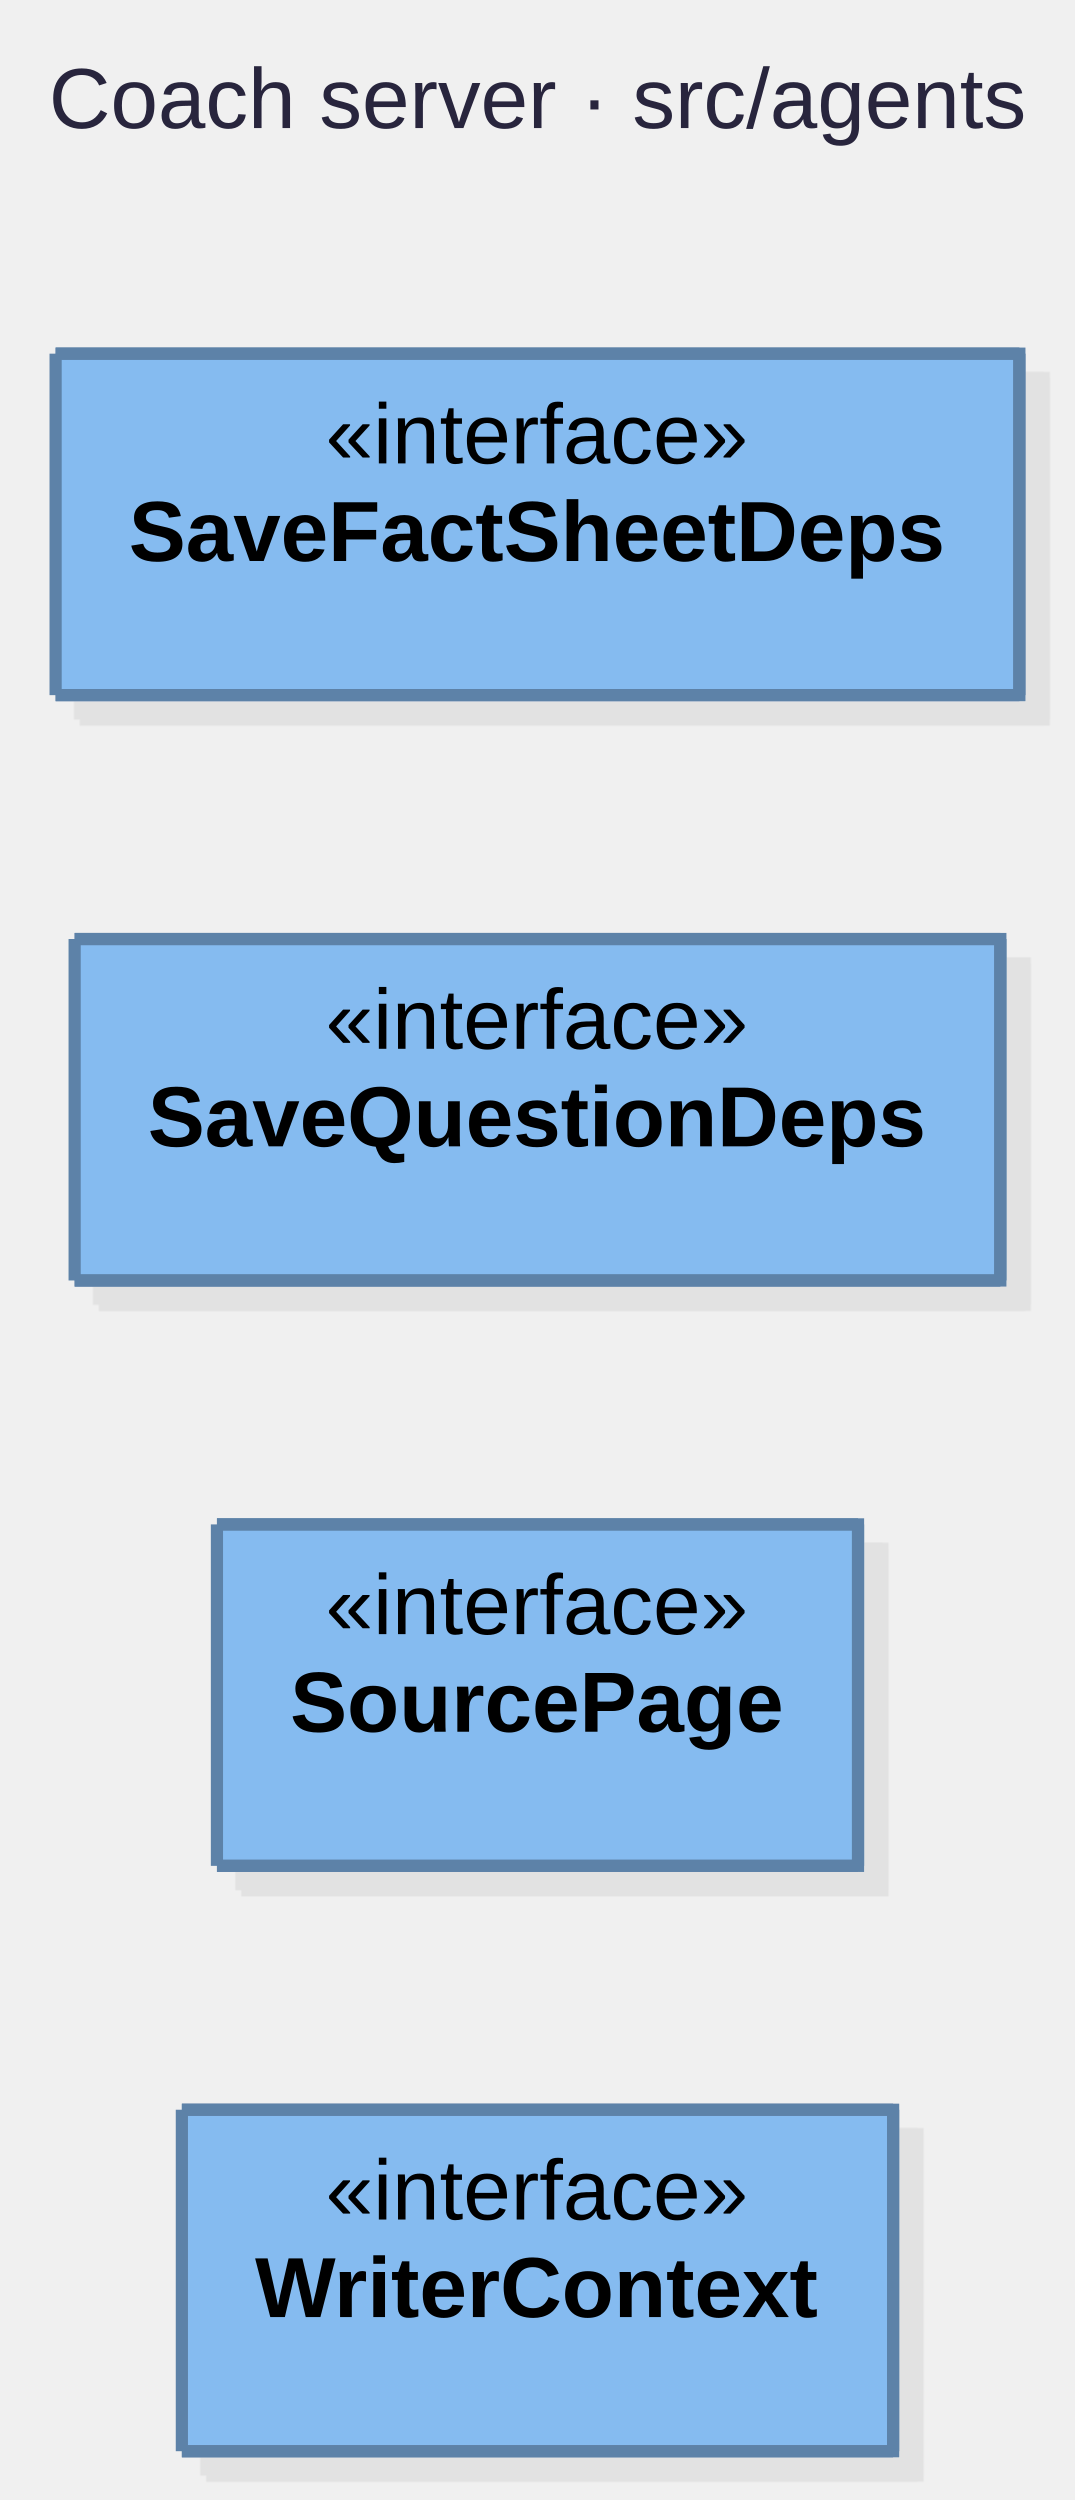
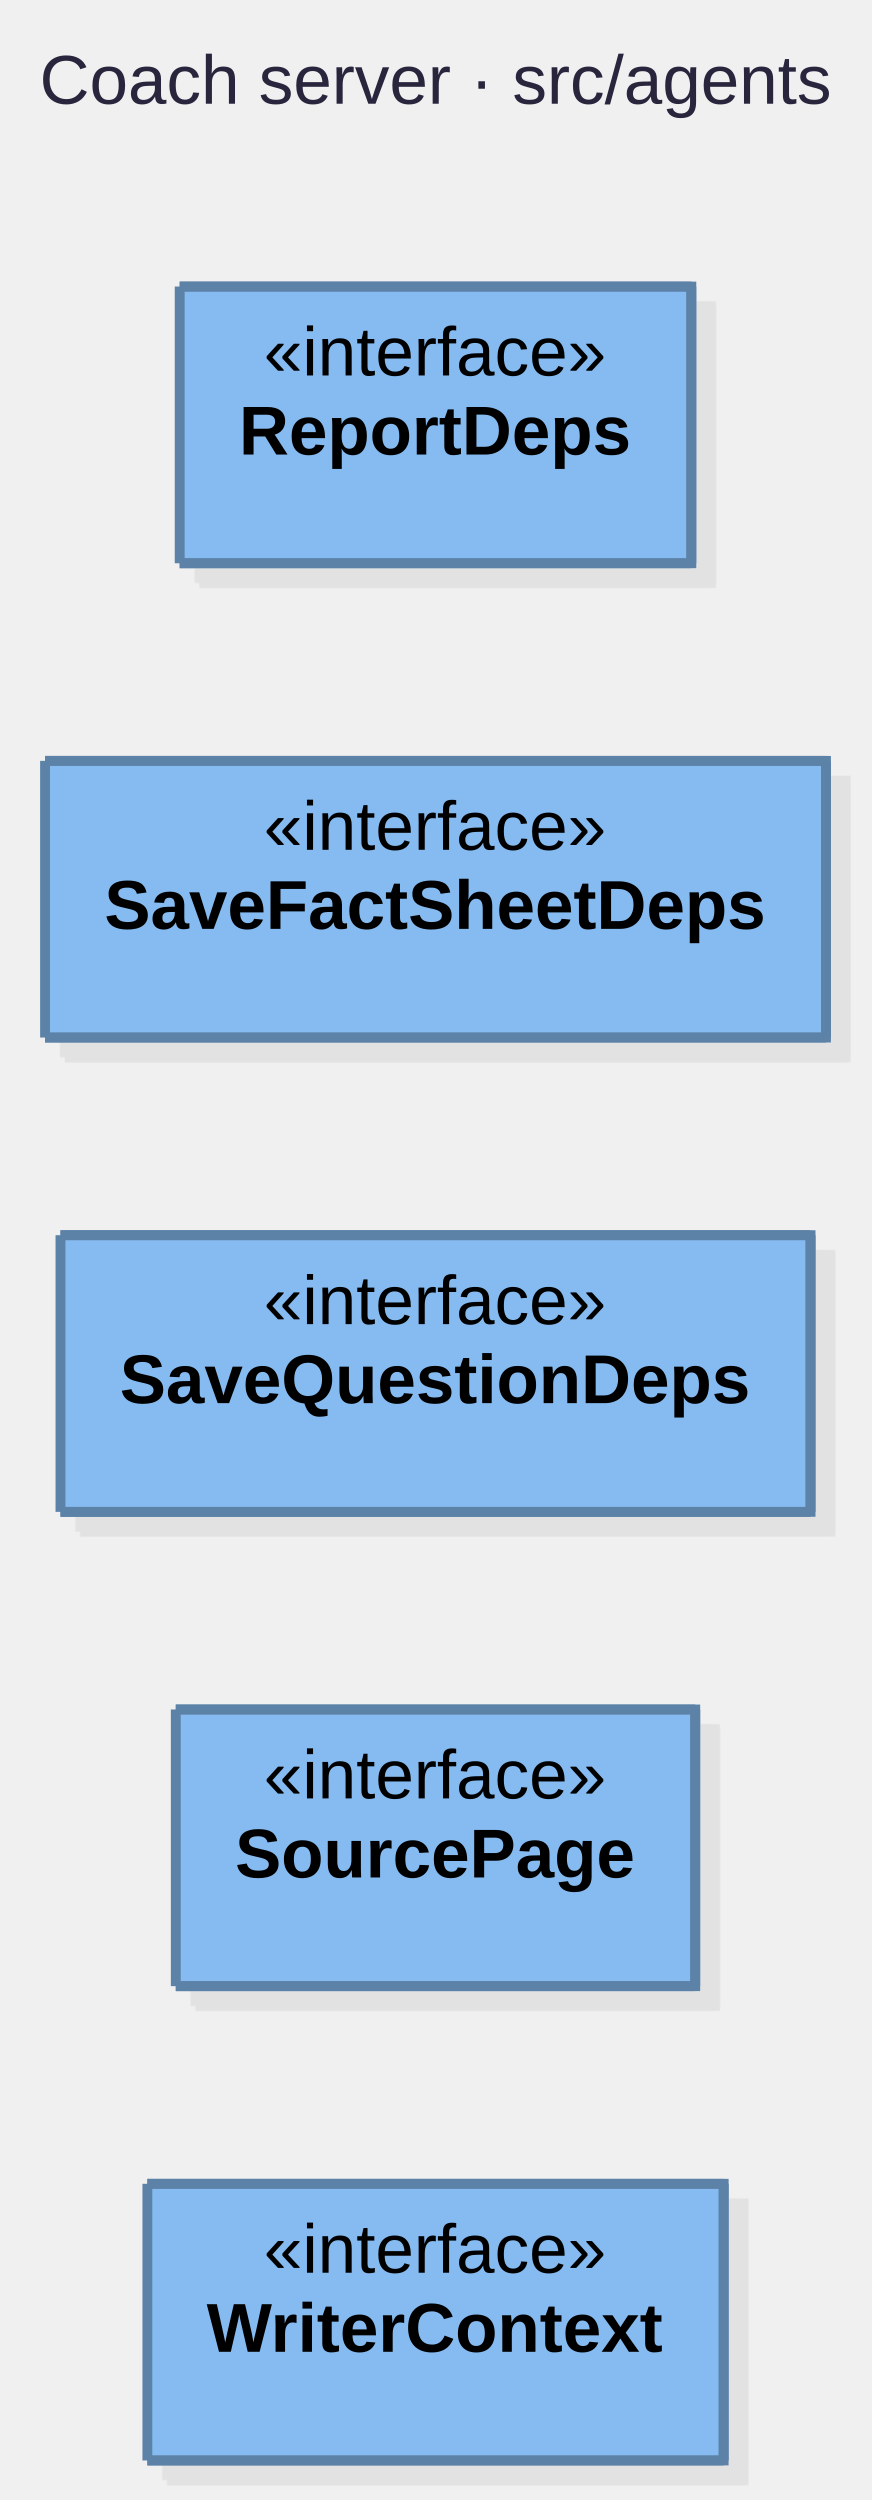
- <svg xmlns="http://www.w3.org/2000/svg" id="my-svg" width="100%" class="classDiagram" style="max-width: 176.297px; background-color: white;" viewBox="2.879 -46 176.297 410" role="graphics-document document" aria-roledescription="classDiagram">
-   <style>#my-svg{font-family:arial,sans-serif;font-size:14px;fill:#28253D;}@keyframes edge-animation-frame{from{stroke-dashoffset:0;}}@keyframes dash{to{stroke-dashoffset:0;}}#my-svg .edge-animation-slow{stroke-dasharray:9,5!important;stroke-dashoffset:900;animation:dash 50s linear infinite;stroke-linecap:round;}#my-svg .edge-animation-fast{stroke-dasharray:9,5!important;stroke-dashoffset:900;animation:dash 20s linear infinite;stroke-linecap:round;}#my-svg .error-icon{fill:#ffffff;}#my-svg .error-text{fill:#000000;stroke:#000000;}#my-svg .edge-thickness-normal{stroke-width:2px;}#my-svg .edge-thickness-thick{stroke-width:3.5px;}#my-svg .edge-pattern-solid{stroke-dasharray:0;}#my-svg .edge-thickness-invisible{stroke-width:0;fill:none;}#my-svg .edge-pattern-dashed{stroke-dasharray:3;}#my-svg .edge-pattern-dotted{stroke-dasharray:2;}#my-svg .marker{fill:#000000;stroke:#000000;}#my-svg .marker.cross{stroke:#000000;}#my-svg svg{font-family:arial,sans-serif;font-size:14px;}#my-svg p{margin:0;}#my-svg [data-look="neo"][data-color-id="color-0"].node .outer-path path{stroke:#E879F9;fill:#FDF4FF;}#my-svg [data-look="neo"][data-color-id="color-0"].node .divider path{stroke:#E879F9;}#my-svg [data-look="neo"][data-color-id="color-1"].node .outer-path path{stroke:#2DD4BF;fill:#F0FDFA;}#my-svg [data-look="neo"][data-color-id="color-1"].node .divider path{stroke:#2DD4BF;}#my-svg [data-look="neo"][data-color-id="color-2"].node .outer-path path{stroke:#FB923C;fill:#FFF7ED;}#my-svg [data-look="neo"][data-color-id="color-2"].node .divider path{stroke:#FB923C;}#my-svg [data-look="neo"][data-color-id="color-3"].node .outer-path path{stroke:#22D3EE;fill:#ECFEFF;}#my-svg [data-look="neo"][data-color-id="color-3"].node .divider path{stroke:#22D3EE;}#my-svg [data-look="neo"][data-color-id="color-4"].node .outer-path path{stroke:#4ADE80;fill:#F0FDF4;}#my-svg [data-look="neo"][data-color-id="color-4"].node .divider path{stroke:#4ADE80;}#my-svg [data-look="neo"][data-color-id="color-5"].node .outer-path path{stroke:#A78BFA;fill:#F5F3FF;}#my-svg [data-look="neo"][data-color-id="color-5"].node .divider path{stroke:#A78BFA;}#my-svg [data-look="neo"][data-color-id="color-6"].node .outer-path path{stroke:#F87171;fill:#FEF2F2;}#my-svg [data-look="neo"][data-color-id="color-6"].node .divider path{stroke:#F87171;}#my-svg [data-look="neo"][data-color-id="color-7"].node .outer-path path{stroke:#FACC15;fill:#FEFCE8;}#my-svg [data-look="neo"][data-color-id="color-7"].node .divider path{stroke:#FACC15;}#my-svg [data-look="neo"][data-color-id="color-8"].node .outer-path path{stroke:#818CF8;fill:#EEF2FF;}#my-svg [data-look="neo"][data-color-id="color-8"].node .divider path{stroke:#818CF8;}#my-svg [data-look="neo"][data-color-id="color-9"].node .outer-path path{stroke:#A3E635;fill:#F7FEE7;}#my-svg [data-look="neo"][data-color-id="color-9"].node .divider path{stroke:#A3E635;}#my-svg [data-look="neo"][data-color-id="color-10"].node .outer-path path{stroke:#38BDF8;fill:#F0F9FF;}#my-svg [data-look="neo"][data-color-id="color-10"].node .divider path{stroke:#38BDF8;}#my-svg [data-look="neo"][data-color-id="color-11"].node .outer-path path{stroke:#FB7185;fill:#FFF1F2;}#my-svg [data-look="neo"][data-color-id="color-11"].node .divider path{stroke:#FB7185;}#my-svg g.classGroup text{fill:#28253D;stroke:none;font-family:arial,sans-serif;font-size:10px;}#my-svg g.classGroup text .title{font-weight:bolder;}#my-svg .cluster-label text{fill:#000000;}#my-svg .cluster-label span{color:#000000;}#my-svg .cluster-label span p{background-color:transparent;}#my-svg .cluster rect{fill:#F9F9FB;stroke:#BDBCCC;stroke-width:1px;}#my-svg .cluster text{fill:#000000;}#my-svg .cluster span{color:#000000;}#my-svg .nodeLabel,#my-svg .edgeLabel{color:#28253D;}#my-svg .noteLabel .nodeLabel,#my-svg .noteLabel .edgeLabel{color:#28253D;}#my-svg .edgeLabel .label rect{fill:#ffffff;}#my-svg .label text{fill:#28253D;}#my-svg .labelBkg{background:#ffffff;}#my-svg .edgeLabel .label span{background:#ffffff;}#my-svg .classTitle{font-weight:bolder;}#my-svg .node rect,#my-svg .node circle,#my-svg .node ellipse,#my-svg .node polygon,#my-svg .node path{fill:#ffffff;stroke:#28253D;stroke-width:2;}#my-svg .divider{stroke:#28253D;stroke-width:1;}#my-svg g.clickable{cursor:pointer;}#my-svg g.classGroup rect{fill:#ffffff;stroke:#28253D;}#my-svg g.classGroup line{stroke:#28253D;stroke-width:1;}#my-svg .classLabel .box{stroke:none;stroke-width:0;fill:#ffffff;opacity:0.5;}#my-svg .classLabel .label{fill:#28253D;font-size:10px;}#my-svg .relation{stroke:#000000;stroke-width:2;fill:none;}#my-svg .dashed-line{stroke-dasharray:3;}#my-svg .dotted-line{stroke-dasharray:1 2;}#my-svg [id$="-compositionStart"],#my-svg .composition{fill:#000000!important;stroke:#000000!important;stroke-width:1;}#my-svg [id$="-compositionEnd"],#my-svg .composition{fill:#000000!important;stroke:#000000!important;stroke-width:1;}#my-svg [id$="-dependencyStart"],#my-svg .dependency{fill:#000000!important;stroke:#000000!important;stroke-width:1;}#my-svg [id$="-dependencyEnd"],#my-svg .dependency{fill:#000000!important;stroke:#000000!important;stroke-width:1;}#my-svg [id$="-extensionStart"],#my-svg .extension{fill:transparent!important;stroke:#000000!important;stroke-width:1;}#my-svg [id$="-extensionEnd"],#my-svg .extension{fill:transparent!important;stroke:#000000!important;stroke-width:1;}#my-svg [id$="-aggregationStart"],#my-svg .aggregation{fill:transparent!important;stroke:#000000!important;stroke-width:1;}#my-svg [id$="-aggregationEnd"],#my-svg .aggregation{fill:transparent!important;stroke:#000000!important;stroke-width:1;}#my-svg [id$="-lollipopStart"],#my-svg .lollipop{fill:#ffffff!important;stroke:#000000!important;stroke-width:1;}#my-svg [id$="-lollipopEnd"],#my-svg .lollipop{fill:#ffffff!important;stroke:#000000!important;stroke-width:1;}#my-svg .edgeTerminals{font-size:11px;line-height:initial;}#my-svg .classTitleText{text-anchor:middle;font-size:18px;fill:#28253D;}#my-svg .edgeLabel[data-look="neo"]{background-color:hsl(-120, 0%, 80%);text-align:center;}#my-svg .edgeLabel[data-look="neo"] p{background-color:hsl(-120, 0%, 80%);}#my-svg .edgeLabel[data-look="neo"] rect{opacity:0.5;background-color:hsl(-120, 0%, 80%);fill:hsl(-120, 0%, 80%);}#my-svg .label-icon{display:inline-block;height:1em;overflow:visible;vertical-align:-0.125em;}#my-svg .node .label-icon path{fill:currentColor;stroke:revert;stroke-width:revert;}#my-svg .node .neo-node{stroke:#28253D;}#my-svg [data-look="neo"].node rect,#my-svg [data-look="neo"].cluster rect,#my-svg [data-look="neo"].node polygon{stroke:#28253D;filter:url(#my-svg-drop-shadow);}#my-svg [data-look="neo"].swimlane.cluster rect{filter:none;}#my-svg [data-look="neo"].node path{stroke:#28253D;stroke-width:2px;}#my-svg [data-look="neo"].node .outer-path{filter:url(#my-svg-drop-shadow);}#my-svg [data-look="neo"].node .neo-line path{stroke:#28253D;filter:none;}#my-svg [data-look="neo"].node circle{stroke:#28253D;filter:url(#my-svg-drop-shadow);}#my-svg [data-look="neo"].node circle .state-start{fill:#000000;}#my-svg [data-look="neo"].icon-shape .icon{fill:#28253D;filter:url(#my-svg-drop-shadow);}#my-svg [data-look="neo"].icon-shape .icon-neo path{stroke:#28253D;filter:url(#my-svg-drop-shadow);}#my-svg :root{--mermaid-font-family:arial,sans-serif;}#my-svg .SaveFactSheetDeps rect{fill:rgb(133, 187, 240)!important;stroke:rgb(93, 130, 168)!important;color:rgb(0, 0, 0)!important;}#my-svg .SaveFactSheetDeps polygon{fill:rgb(133, 187, 240)!important;stroke:rgb(93, 130, 168)!important;color:rgb(0, 0, 0)!important;}#my-svg .SaveFactSheetDeps ellipse{fill:rgb(133, 187, 240)!important;stroke:rgb(93, 130, 168)!important;color:rgb(0, 0, 0)!important;}#my-svg .SaveFactSheetDeps circle{fill:rgb(133, 187, 240)!important;stroke:rgb(93, 130, 168)!important;color:rgb(0, 0, 0)!important;}#my-svg .SaveFactSheetDeps path{fill:rgb(133, 187, 240)!important;stroke:rgb(93, 130, 168)!important;color:rgb(0, 0, 0)!important;}#my-svg .SaveQuestionDeps rect{fill:rgb(133, 187, 240)!important;stroke:rgb(93, 130, 168)!important;color:rgb(0, 0, 0)!important;}#my-svg .SaveQuestionDeps polygon{fill:rgb(133, 187, 240)!important;stroke:rgb(93, 130, 168)!important;color:rgb(0, 0, 0)!important;}#my-svg .SaveQuestionDeps ellipse{fill:rgb(133, 187, 240)!important;stroke:rgb(93, 130, 168)!important;color:rgb(0, 0, 0)!important;}#my-svg .SaveQuestionDeps circle{fill:rgb(133, 187, 240)!important;stroke:rgb(93, 130, 168)!important;color:rgb(0, 0, 0)!important;}#my-svg .SaveQuestionDeps path{fill:rgb(133, 187, 240)!important;stroke:rgb(93, 130, 168)!important;color:rgb(0, 0, 0)!important;}#my-svg .SourcePage rect{fill:rgb(133, 187, 240)!important;stroke:rgb(93, 130, 168)!important;color:rgb(0, 0, 0)!important;}#my-svg .SourcePage polygon{fill:rgb(133, 187, 240)!important;stroke:rgb(93, 130, 168)!important;color:rgb(0, 0, 0)!important;}#my-svg .SourcePage ellipse{fill:rgb(133, 187, 240)!important;stroke:rgb(93, 130, 168)!important;color:rgb(0, 0, 0)!important;}#my-svg .SourcePage circle{fill:rgb(133, 187, 240)!important;stroke:rgb(93, 130, 168)!important;color:rgb(0, 0, 0)!important;}#my-svg .SourcePage path{fill:rgb(133, 187, 240)!important;stroke:rgb(93, 130, 168)!important;color:rgb(0, 0, 0)!important;}#my-svg .WriterContext rect{fill:rgb(133, 187, 240)!important;stroke:rgb(93, 130, 168)!important;color:rgb(0, 0, 0)!important;}#my-svg .WriterContext polygon{fill:rgb(133, 187, 240)!important;stroke:rgb(93, 130, 168)!important;color:rgb(0, 0, 0)!important;}#my-svg .WriterContext ellipse{fill:rgb(133, 187, 240)!important;stroke:rgb(93, 130, 168)!important;color:rgb(0, 0, 0)!important;}#my-svg .WriterContext circle{fill:rgb(133, 187, 240)!important;stroke:rgb(93, 130, 168)!important;color:rgb(0, 0, 0)!important;}#my-svg .WriterContext path{fill:rgb(133, 187, 240)!important;stroke:rgb(93, 130, 168)!important;color:rgb(0, 0, 0)!important;}</style>
+ <svg xmlns="http://www.w3.org/2000/svg" id="my-svg" width="100%" class="classDiagram" style="max-width: 176.297px; background-color: white;" viewBox="2.879 -46 176.297 506" role="graphics-document document" aria-roledescription="classDiagram">
+   <style>#my-svg{font-family:arial,sans-serif;font-size:14px;fill:#28253D;}@keyframes edge-animation-frame{from{stroke-dashoffset:0;}}@keyframes dash{to{stroke-dashoffset:0;}}#my-svg .edge-animation-slow{stroke-dasharray:9,5!important;stroke-dashoffset:900;animation:dash 50s linear infinite;stroke-linecap:round;}#my-svg .edge-animation-fast{stroke-dasharray:9,5!important;stroke-dashoffset:900;animation:dash 20s linear infinite;stroke-linecap:round;}#my-svg .error-icon{fill:#ffffff;}#my-svg .error-text{fill:#000000;stroke:#000000;}#my-svg .edge-thickness-normal{stroke-width:2px;}#my-svg .edge-thickness-thick{stroke-width:3.5px;}#my-svg .edge-pattern-solid{stroke-dasharray:0;}#my-svg .edge-thickness-invisible{stroke-width:0;fill:none;}#my-svg .edge-pattern-dashed{stroke-dasharray:3;}#my-svg .edge-pattern-dotted{stroke-dasharray:2;}#my-svg .marker{fill:#000000;stroke:#000000;}#my-svg .marker.cross{stroke:#000000;}#my-svg svg{font-family:arial,sans-serif;font-size:14px;}#my-svg p{margin:0;}#my-svg [data-look="neo"][data-color-id="color-0"].node .outer-path path{stroke:#E879F9;fill:#FDF4FF;}#my-svg [data-look="neo"][data-color-id="color-0"].node .divider path{stroke:#E879F9;}#my-svg [data-look="neo"][data-color-id="color-1"].node .outer-path path{stroke:#2DD4BF;fill:#F0FDFA;}#my-svg [data-look="neo"][data-color-id="color-1"].node .divider path{stroke:#2DD4BF;}#my-svg [data-look="neo"][data-color-id="color-2"].node .outer-path path{stroke:#FB923C;fill:#FFF7ED;}#my-svg [data-look="neo"][data-color-id="color-2"].node .divider path{stroke:#FB923C;}#my-svg [data-look="neo"][data-color-id="color-3"].node .outer-path path{stroke:#22D3EE;fill:#ECFEFF;}#my-svg [data-look="neo"][data-color-id="color-3"].node .divider path{stroke:#22D3EE;}#my-svg [data-look="neo"][data-color-id="color-4"].node .outer-path path{stroke:#4ADE80;fill:#F0FDF4;}#my-svg [data-look="neo"][data-color-id="color-4"].node .divider path{stroke:#4ADE80;}#my-svg [data-look="neo"][data-color-id="color-5"].node .outer-path path{stroke:#A78BFA;fill:#F5F3FF;}#my-svg [data-look="neo"][data-color-id="color-5"].node .divider path{stroke:#A78BFA;}#my-svg [data-look="neo"][data-color-id="color-6"].node .outer-path path{stroke:#F87171;fill:#FEF2F2;}#my-svg [data-look="neo"][data-color-id="color-6"].node .divider path{stroke:#F87171;}#my-svg [data-look="neo"][data-color-id="color-7"].node .outer-path path{stroke:#FACC15;fill:#FEFCE8;}#my-svg [data-look="neo"][data-color-id="color-7"].node .divider path{stroke:#FACC15;}#my-svg [data-look="neo"][data-color-id="color-8"].node .outer-path path{stroke:#818CF8;fill:#EEF2FF;}#my-svg [data-look="neo"][data-color-id="color-8"].node .divider path{stroke:#818CF8;}#my-svg [data-look="neo"][data-color-id="color-9"].node .outer-path path{stroke:#A3E635;fill:#F7FEE7;}#my-svg [data-look="neo"][data-color-id="color-9"].node .divider path{stroke:#A3E635;}#my-svg [data-look="neo"][data-color-id="color-10"].node .outer-path path{stroke:#38BDF8;fill:#F0F9FF;}#my-svg [data-look="neo"][data-color-id="color-10"].node .divider path{stroke:#38BDF8;}#my-svg [data-look="neo"][data-color-id="color-11"].node .outer-path path{stroke:#FB7185;fill:#FFF1F2;}#my-svg [data-look="neo"][data-color-id="color-11"].node .divider path{stroke:#FB7185;}#my-svg g.classGroup text{fill:#28253D;stroke:none;font-family:arial,sans-serif;font-size:10px;}#my-svg g.classGroup text .title{font-weight:bolder;}#my-svg .cluster-label text{fill:#000000;}#my-svg .cluster-label span{color:#000000;}#my-svg .cluster-label span p{background-color:transparent;}#my-svg .cluster rect{fill:#F9F9FB;stroke:#BDBCCC;stroke-width:1px;}#my-svg .cluster text{fill:#000000;}#my-svg .cluster span{color:#000000;}#my-svg .nodeLabel,#my-svg .edgeLabel{color:#28253D;}#my-svg .noteLabel .nodeLabel,#my-svg .noteLabel .edgeLabel{color:#28253D;}#my-svg .edgeLabel .label rect{fill:#ffffff;}#my-svg .label text{fill:#28253D;}#my-svg .labelBkg{background:#ffffff;}#my-svg .edgeLabel .label span{background:#ffffff;}#my-svg .classTitle{font-weight:bolder;}#my-svg .node rect,#my-svg .node circle,#my-svg .node ellipse,#my-svg .node polygon,#my-svg .node path{fill:#ffffff;stroke:#28253D;stroke-width:2;}#my-svg .divider{stroke:#28253D;stroke-width:1;}#my-svg g.clickable{cursor:pointer;}#my-svg g.classGroup rect{fill:#ffffff;stroke:#28253D;}#my-svg g.classGroup line{stroke:#28253D;stroke-width:1;}#my-svg .classLabel .box{stroke:none;stroke-width:0;fill:#ffffff;opacity:0.5;}#my-svg .classLabel .label{fill:#28253D;font-size:10px;}#my-svg .relation{stroke:#000000;stroke-width:2;fill:none;}#my-svg .dashed-line{stroke-dasharray:3;}#my-svg .dotted-line{stroke-dasharray:1 2;}#my-svg [id$="-compositionStart"],#my-svg .composition{fill:#000000!important;stroke:#000000!important;stroke-width:1;}#my-svg [id$="-compositionEnd"],#my-svg .composition{fill:#000000!important;stroke:#000000!important;stroke-width:1;}#my-svg [id$="-dependencyStart"],#my-svg .dependency{fill:#000000!important;stroke:#000000!important;stroke-width:1;}#my-svg [id$="-dependencyEnd"],#my-svg .dependency{fill:#000000!important;stroke:#000000!important;stroke-width:1;}#my-svg [id$="-extensionStart"],#my-svg .extension{fill:transparent!important;stroke:#000000!important;stroke-width:1;}#my-svg [id$="-extensionEnd"],#my-svg .extension{fill:transparent!important;stroke:#000000!important;stroke-width:1;}#my-svg [id$="-aggregationStart"],#my-svg .aggregation{fill:transparent!important;stroke:#000000!important;stroke-width:1;}#my-svg [id$="-aggregationEnd"],#my-svg .aggregation{fill:transparent!important;stroke:#000000!important;stroke-width:1;}#my-svg [id$="-lollipopStart"],#my-svg .lollipop{fill:#ffffff!important;stroke:#000000!important;stroke-width:1;}#my-svg [id$="-lollipopEnd"],#my-svg .lollipop{fill:#ffffff!important;stroke:#000000!important;stroke-width:1;}#my-svg .edgeTerminals{font-size:11px;line-height:initial;}#my-svg .classTitleText{text-anchor:middle;font-size:18px;fill:#28253D;}#my-svg .edgeLabel[data-look="neo"]{background-color:hsl(-120, 0%, 80%);text-align:center;}#my-svg .edgeLabel[data-look="neo"] p{background-color:hsl(-120, 0%, 80%);}#my-svg .edgeLabel[data-look="neo"] rect{opacity:0.5;background-color:hsl(-120, 0%, 80%);fill:hsl(-120, 0%, 80%);}#my-svg .label-icon{display:inline-block;height:1em;overflow:visible;vertical-align:-0.125em;}#my-svg .node .label-icon path{fill:currentColor;stroke:revert;stroke-width:revert;}#my-svg .node .neo-node{stroke:#28253D;}#my-svg [data-look="neo"].node rect,#my-svg [data-look="neo"].cluster rect,#my-svg [data-look="neo"].node polygon{stroke:#28253D;filter:url(#my-svg-drop-shadow);}#my-svg [data-look="neo"].swimlane.cluster rect{filter:none;}#my-svg [data-look="neo"].node path{stroke:#28253D;stroke-width:2px;}#my-svg [data-look="neo"].node .outer-path{filter:url(#my-svg-drop-shadow);}#my-svg [data-look="neo"].node .neo-line path{stroke:#28253D;filter:none;}#my-svg [data-look="neo"].node circle{stroke:#28253D;filter:url(#my-svg-drop-shadow);}#my-svg [data-look="neo"].node circle .state-start{fill:#000000;}#my-svg [data-look="neo"].icon-shape .icon{fill:#28253D;filter:url(#my-svg-drop-shadow);}#my-svg [data-look="neo"].icon-shape .icon-neo path{stroke:#28253D;filter:url(#my-svg-drop-shadow);}#my-svg :root{--mermaid-font-family:arial,sans-serif;}#my-svg .ReportDeps rect{fill:rgb(133, 187, 240)!important;stroke:rgb(93, 130, 168)!important;color:rgb(0, 0, 0)!important;}#my-svg .ReportDeps polygon{fill:rgb(133, 187, 240)!important;stroke:rgb(93, 130, 168)!important;color:rgb(0, 0, 0)!important;}#my-svg .ReportDeps ellipse{fill:rgb(133, 187, 240)!important;stroke:rgb(93, 130, 168)!important;color:rgb(0, 0, 0)!important;}#my-svg .ReportDeps circle{fill:rgb(133, 187, 240)!important;stroke:rgb(93, 130, 168)!important;color:rgb(0, 0, 0)!important;}#my-svg .ReportDeps path{fill:rgb(133, 187, 240)!important;stroke:rgb(93, 130, 168)!important;color:rgb(0, 0, 0)!important;}#my-svg .SaveFactSheetDeps rect{fill:rgb(133, 187, 240)!important;stroke:rgb(93, 130, 168)!important;color:rgb(0, 0, 0)!important;}#my-svg .SaveFactSheetDeps polygon{fill:rgb(133, 187, 240)!important;stroke:rgb(93, 130, 168)!important;color:rgb(0, 0, 0)!important;}#my-svg .SaveFactSheetDeps ellipse{fill:rgb(133, 187, 240)!important;stroke:rgb(93, 130, 168)!important;color:rgb(0, 0, 0)!important;}#my-svg .SaveFactSheetDeps circle{fill:rgb(133, 187, 240)!important;stroke:rgb(93, 130, 168)!important;color:rgb(0, 0, 0)!important;}#my-svg .SaveFactSheetDeps path{fill:rgb(133, 187, 240)!important;stroke:rgb(93, 130, 168)!important;color:rgb(0, 0, 0)!important;}#my-svg .SaveQuestionDeps rect{fill:rgb(133, 187, 240)!important;stroke:rgb(93, 130, 168)!important;color:rgb(0, 0, 0)!important;}#my-svg .SaveQuestionDeps polygon{fill:rgb(133, 187, 240)!important;stroke:rgb(93, 130, 168)!important;color:rgb(0, 0, 0)!important;}#my-svg .SaveQuestionDeps ellipse{fill:rgb(133, 187, 240)!important;stroke:rgb(93, 130, 168)!important;color:rgb(0, 0, 0)!important;}#my-svg .SaveQuestionDeps circle{fill:rgb(133, 187, 240)!important;stroke:rgb(93, 130, 168)!important;color:rgb(0, 0, 0)!important;}#my-svg .SaveQuestionDeps path{fill:rgb(133, 187, 240)!important;stroke:rgb(93, 130, 168)!important;color:rgb(0, 0, 0)!important;}#my-svg .SourcePage rect{fill:rgb(133, 187, 240)!important;stroke:rgb(93, 130, 168)!important;color:rgb(0, 0, 0)!important;}#my-svg .SourcePage polygon{fill:rgb(133, 187, 240)!important;stroke:rgb(93, 130, 168)!important;color:rgb(0, 0, 0)!important;}#my-svg .SourcePage ellipse{fill:rgb(133, 187, 240)!important;stroke:rgb(93, 130, 168)!important;color:rgb(0, 0, 0)!important;}#my-svg .SourcePage circle{fill:rgb(133, 187, 240)!important;stroke:rgb(93, 130, 168)!important;color:rgb(0, 0, 0)!important;}#my-svg .SourcePage path{fill:rgb(133, 187, 240)!important;stroke:rgb(93, 130, 168)!important;color:rgb(0, 0, 0)!important;}#my-svg .WriterContext rect{fill:rgb(133, 187, 240)!important;stroke:rgb(93, 130, 168)!important;color:rgb(0, 0, 0)!important;}#my-svg .WriterContext polygon{fill:rgb(133, 187, 240)!important;stroke:rgb(93, 130, 168)!important;color:rgb(0, 0, 0)!important;}#my-svg .WriterContext ellipse{fill:rgb(133, 187, 240)!important;stroke:rgb(93, 130, 168)!important;color:rgb(0, 0, 0)!important;}#my-svg .WriterContext circle{fill:rgb(133, 187, 240)!important;stroke:rgb(93, 130, 168)!important;color:rgb(0, 0, 0)!important;}#my-svg .WriterContext path{fill:rgb(133, 187, 240)!important;stroke:rgb(93, 130, 168)!important;color:rgb(0, 0, 0)!important;}</style>
  <g>
    <defs>
      <marker id="my-svg_classDiagram-aggregationStart" class="marker aggregation classDiagram" refX="18" refY="7" markerWidth="190" markerHeight="240" orient="auto" markerUnits="userSpaceOnUse">
        <path d="M 18,7 L9,13 L1,7 L9,1 Z" />
      </marker>
    </defs>
    <defs>
      <marker id="my-svg_classDiagram-aggregationEnd" class="marker aggregation classDiagram" refX="1" refY="7" markerWidth="20" markerHeight="28" orient="auto" markerUnits="userSpaceOnUse">
        <path d="M 18,7 L9,13 L1,7 L9,1 Z" />
      </marker>
    </defs>
    <defs>
      <marker id="my-svg_classDiagram-aggregationStart-margin" class="marker aggregation classDiagram" refX="15" refY="7" markerWidth="190" markerHeight="240" orient="auto" markerUnits="userSpaceOnUse">
        <path d="M 18,7 L9,13 L1,7 L9,1 Z" style="stroke-width: 2;" />
      </marker>
    </defs>
    <defs>
      <marker id="my-svg_classDiagram-aggregationEnd-margin" class="marker aggregation classDiagram" refX="1" refY="7" markerWidth="20" markerHeight="28" orient="auto" markerUnits="userSpaceOnUse">
        <path d="M 18,7 L9,13 L1,7 L9,1 Z" style="stroke-width: 2;" />
      </marker>
    </defs>
    <defs>
      <marker id="my-svg_classDiagram-extensionStart" class="marker extension classDiagram" refX="18" refY="7" markerWidth="20" markerHeight="28" orient="auto" markerUnits="userSpaceOnUse">
        <path d="M 1,7 L18,13 V 1 Z" />
      </marker>
    </defs>
    <defs>
      <marker id="my-svg_classDiagram-extensionEnd" class="marker extension classDiagram" refX="1" refY="7" markerWidth="20" markerHeight="28" orient="auto" markerUnits="userSpaceOnUse">
        <path d="M 1,1 V 13 L18,7 Z" />
      </marker>
    </defs>
    <marker id="my-svg_classDiagram-extensionStart-margin" class="marker extension classDiagram" refX="18" refY="7" markerWidth="20" markerHeight="28" orient="auto" markerUnits="userSpaceOnUse" viewBox="0 0 20 14">
      <polygon points="10,7 18,13 18,1" style="stroke-width: 2; stroke-dasharray: 0;" />
    </marker>
    <defs>
      <marker id="my-svg_classDiagram-extensionEnd-margin" class="marker extension classDiagram" refX="9" refY="7" markerWidth="20" markerHeight="28" orient="auto" markerUnits="userSpaceOnUse" viewBox="0 0 20 14">
        <polygon points="10,1 10,13 18,7" style="stroke-width: 2; stroke-dasharray: 0;" />
      </marker>
    </defs>
    <defs>
      <marker id="my-svg_classDiagram-compositionStart" class="marker composition classDiagram" refX="18" refY="7" markerWidth="190" markerHeight="240" orient="auto" markerUnits="userSpaceOnUse">
        <path d="M 18,7 L9,13 L1,7 L9,1 Z" />
      </marker>
    </defs>
    <defs>
      <marker id="my-svg_classDiagram-compositionEnd" class="marker composition classDiagram" refX="1" refY="7" markerWidth="20" markerHeight="28" orient="auto" markerUnits="userSpaceOnUse">
        <path d="M 18,7 L9,13 L1,7 L9,1 Z" />
      </marker>
    </defs>
    <defs>
      <marker id="my-svg_classDiagram-compositionStart-margin" class="marker composition classDiagram" refX="15" refY="7" markerWidth="190" markerHeight="240" orient="auto" markerUnits="userSpaceOnUse">
        <path viewBox="0 0 15 15" d="M 18,7 L9,13 L1,7 L9,1 Z" style="stroke-width: 0;" />
      </marker>
    </defs>
    <defs>
      <marker id="my-svg_classDiagram-compositionEnd-margin" class="marker composition classDiagram" refX="3.5" refY="7" markerWidth="20" markerHeight="28" orient="auto" markerUnits="userSpaceOnUse">
        <path d="M 18,7 L9,13 L1,7 L9,1 Z" style="stroke-width: 0;" />
      </marker>
    </defs>
    <defs>
      <marker id="my-svg_classDiagram-dependencyStart" class="marker dependency classDiagram" refX="6" refY="7" markerWidth="190" markerHeight="240" orient="auto" markerUnits="userSpaceOnUse">
        <path d="M 5,7 L9,13 L1,7 L9,1 Z" />
      </marker>
    </defs>
    <defs>
      <marker id="my-svg_classDiagram-dependencyEnd" class="marker dependency classDiagram" refX="13" refY="7" markerWidth="20" markerHeight="28" orient="auto" markerUnits="userSpaceOnUse">
        <path d="M 18,7 L9,13 L14,7 L9,1 Z" />
      </marker>
    </defs>
    <defs>
      <marker id="my-svg_classDiagram-dependencyStart-margin" class="marker dependency classDiagram" refX="4" refY="7" markerWidth="190" markerHeight="240" orient="auto" markerUnits="userSpaceOnUse">
        <path d="M 5,7 L9,13 L1,7 L9,1 Z" style="stroke-width: 0;" />
      </marker>
    </defs>
    <defs>
      <marker id="my-svg_classDiagram-dependencyEnd-margin" class="marker dependency classDiagram" refX="16" refY="7" markerWidth="20" markerHeight="28" orient="auto" markerUnits="userSpaceOnUse">
        <path d="M 18,7 L9,13 L14,7 L9,1 Z" style="stroke-width: 0;" />
      </marker>
    </defs>
    <defs>
      <marker id="my-svg_classDiagram-lollipopStart" class="marker lollipop classDiagram" refX="13" refY="7" markerWidth="190" markerHeight="240" orient="auto" markerUnits="userSpaceOnUse">
        <circle fill="transparent" cx="7" cy="7" r="6" />
      </marker>
    </defs>
    <defs>
      <marker id="my-svg_classDiagram-lollipopEnd" class="marker lollipop classDiagram" refX="1" refY="7" markerWidth="190" markerHeight="240" orient="auto" markerUnits="userSpaceOnUse">
        <circle fill="transparent" cx="7" cy="7" r="6" />
      </marker>
    </defs>
    <defs>
      <marker id="my-svg_classDiagram-lollipopStart-margin" class="marker lollipop classDiagram" refX="13" refY="7" markerWidth="190" markerHeight="240" orient="auto" markerUnits="userSpaceOnUse">
        <circle fill="transparent" cx="7" cy="7" r="6" stroke-width="2" />
      </marker>
    </defs>
    <defs>
      <marker id="my-svg_classDiagram-lollipopEnd-margin" class="marker lollipop classDiagram" refX="1" refY="7" markerWidth="190" markerHeight="240" orient="auto" markerUnits="userSpaceOnUse">
        <circle fill="transparent" cx="7" cy="7" r="6" stroke-width="2" />
      </marker>
    </defs>
    <g class="root">
      <g class="clusters" />
      <g class="edges edgePaths" />
      <g class="edgeLabels" />
      <g class="nodes">
-         <g class="node default" id="my-svg-classId-SaveFactSheetDeps-0" data-color-id="color-0" data-look="neo" transform="translate(91.02734, 40)">
+         <g class="node default" id="my-svg-classId-ReportDeps-0" data-color-id="color-0" data-look="neo" transform="translate(91.02734, 40)">
+           <g class="basic label-container outer-path">
+             <path d="M-51.779 -28 L51.779 -28 L51.779 28 L-51.779 28" stroke="none" stroke-width="0" fill="#85bbf0" style="fill:#85bbf0;stroke:#5d82a8;color:#000000" />
+             <path d="M-51.779 -28 C-20.465 -28, 10.849 -28, 51.779 -28 M-51.779 -28 C-26.487 -28, -1.196 -28, 51.779 -28 M51.779 -28 C51.779 -7.921, 51.779 12.157, 51.779 28 M51.779 -28 C51.779 -12.561, 51.779 2.877, 51.779 28 M51.779 28 C20.255 28, -11.269 28, -51.779 28 M51.779 28 C29.122 28, 6.465 28, -51.779 28 M-51.779 28 C-51.779 11.564, -51.779 -4.872, -51.779 -28 M-51.779 28 C-51.779 12.632, -51.779 -2.737, -51.779 -28" stroke="#5d82a8" stroke-width="1.3" fill="none" stroke-dasharray="0 0" style="fill:#85bbf0;stroke:#5d82a8;color:#000000" />
+           </g>
+           <g class="annotation-group text" transform="translate(-34.74121, -16)">
+             <g class="label" style="" transform="translate(0,-8)">
+               <g>
+                 <rect class="background" style="stroke: none" />
+                 <text y="-10.1" style="">
+                   <tspan class="text-outer-tspan row" x="0" y="-0.1em" dy="1.1em" style="fill:#000000">
+                     <tspan font-style="normal" class="text-inner-tspan" font-weight="normal" style="fill:#000000">«interface»</tspan>
+                   </tspan>
+                 </text>
+               </g>
+             </g>
+           </g>
+           <g class="label-group text" transform="translate(-39.7793, -9.5367431640625e-7)">
+             <g class="label" style="font-weight: bolder" transform="translate(0,-8)">
+               <g>
+                 <rect class="background" style="stroke: none" />
+                 <text y="-10.1" style="">
+                   <tspan class="text-outer-tspan row" x="0" y="-0.1em" dy="1.1em" font-weight="" style="fill:#000000">
+                     <tspan font-style="normal" class="text-inner-tspan" font-weight="" style="fill:#000000">ReportDeps</tspan>
+                   </tspan>
+                 </text>
+               </g>
+             </g>
+           </g>
+           <g class="members-group text" transform="translate(-39.7793, 40)" />
+           <g class="methods-group text" transform="translate(-39.7793, 70)" />
+         </g>
+         <g class="node default" id="my-svg-classId-SaveFactSheetDeps-1" data-color-id="color-1" data-look="neo" transform="translate(91.02734, 136)">
          <g class="basic label-container outer-path">
            <path d="M-79.027 -28 L79.027 -28 L79.027 28 L-79.027 28" stroke="none" stroke-width="0" fill="#85bbf0" style="fill:#85bbf0;stroke:#5d82a8;color:#000000" />
-             <path d="M-79.027 -28 C-37.017 -28, 4.993 -28, 79.027 -28 M-79.027 -28 C-17.22 -28, 44.587 -28, 79.027 -28 M79.027 -28 C79.027 -16.212, 79.027 -4.424, 79.027 28 M79.027 -28 C79.027 -13.198, 79.027 1.604, 79.027 28 M79.027 28 C24.923 28, -29.182 28, -79.027 28 M79.027 28 C36.78 28, -5.468 28, -79.027 28 M-79.027 28 C-79.027 6.985, -79.027 -14.029, -79.027 -28 M-79.027 28 C-79.027 16.361, -79.027 4.722, -79.027 -28" stroke="#5d82a8" stroke-width="1.3" fill="none" stroke-dasharray="0 0" style="fill:#85bbf0;stroke:#5d82a8;color:#000000" />
+             <path d="M-79.027 -28 C-40.224 -28, -1.42 -28, 79.027 -28 M-79.027 -28 C-45.459 -28, -11.891 -28, 79.027 -28 M79.027 -28 C79.027 -9.516, 79.027 8.969, 79.027 28 M79.027 -28 C79.027 -7.554, 79.027 12.892, 79.027 28 M79.027 28 C37.121 28, -4.786 28, -79.027 28 M79.027 28 C22.251 28, -34.525 28, -79.027 28 M-79.027 28 C-79.027 14.352, -79.027 0.703, -79.027 -28 M-79.027 28 C-79.027 13.499, -79.027 -1.002, -79.027 -28" stroke="#5d82a8" stroke-width="1.3" fill="none" stroke-dasharray="0 0" style="fill:#85bbf0;stroke:#5d82a8;color:#000000" />
          </g>
          <g class="annotation-group text" transform="translate(-34.74121, -16)">
            <g class="label" style="" transform="translate(0,-8)">
              <g>
                <rect class="background" style="stroke: none" />
                <text y="-10.1" style="">
                  <tspan class="text-outer-tspan row" x="0" y="-0.1em" dy="1.1em" style="fill:#000000">
                    <tspan font-style="normal" class="text-inner-tspan" font-weight="normal" style="fill:#000000">«interface»</tspan>
                  </tspan>
                </text>
              </g>
            </g>
          </g>
          <g class="label-group text" transform="translate(-67.02734, -9.5367431640625e-7)">
            <g class="label" style="font-weight: bolder" transform="translate(0,-8)">
              <g>
                <rect class="background" style="stroke: none" />
                <text y="-10.1" style="">
                  <tspan class="text-outer-tspan row" x="0" y="-0.1em" dy="1.1em" font-weight="" style="fill:#000000">
                    <tspan font-style="normal" class="text-inner-tspan" font-weight="" style="fill:#000000">SaveFactSheetDeps</tspan>
                  </tspan>
                </text>
              </g>
            </g>
          </g>
          <g class="members-group text" transform="translate(-67.02734, 40)" />
          <g class="methods-group text" transform="translate(-67.02734, 70)" />
        </g>
-         <g class="node default" id="my-svg-classId-SaveQuestionDeps-1" data-color-id="color-1" data-look="neo" transform="translate(91.02734, 136)">
+         <g class="node default" id="my-svg-classId-SaveQuestionDeps-2" data-color-id="color-2" data-look="neo" transform="translate(91.02734, 232)">
          <g class="basic label-container outer-path">
            <path d="M-75.907 -28 L75.907 -28 L75.907 28 L-75.907 28" stroke="none" stroke-width="0" fill="#85bbf0" style="fill:#85bbf0;stroke:#5d82a8;color:#000000" />
-             <path d="M-75.907 -28 C-44.607 -28, -13.307 -28, 75.907 -28 M-75.907 -28 C-22.793 -28, 30.32 -28, 75.907 -28 M75.907 -28 C75.907 -14.723, 75.907 -1.445, 75.907 28 M75.907 -28 C75.907 -9.71, 75.907 8.581, 75.907 28 M75.907 28 C44.053 28, 12.199 28, -75.907 28 M75.907 28 C33.296 28, -9.315 28, -75.907 28 M-75.907 28 C-75.907 11.168, -75.907 -5.663, -75.907 -28 M-75.907 28 C-75.907 6.05, -75.907 -15.9, -75.907 -28" stroke="#5d82a8" stroke-width="1.3" fill="none" stroke-dasharray="0 0" style="fill:#85bbf0;stroke:#5d82a8;color:#000000" />
+             <path d="M-75.907 -28 C-43.721 -28, -11.534 -28, 75.907 -28 M-75.907 -28 C-17.911 -28, 40.084 -28, 75.907 -28 M75.907 -28 C75.907 -13.273, 75.907 1.454, 75.907 28 M75.907 -28 C75.907 -7.808, 75.907 12.384, 75.907 28 M75.907 28 C37.845 28, -0.217 28, -75.907 28 M75.907 28 C21.383 28, -33.141 28, -75.907 28 M-75.907 28 C-75.907 13.559, -75.907 -0.883, -75.907 -28 M-75.907 28 C-75.907 12.82, -75.907 -2.359, -75.907 -28" stroke="#5d82a8" stroke-width="1.3" fill="none" stroke-dasharray="0 0" style="fill:#85bbf0;stroke:#5d82a8;color:#000000" />
          </g>
          <g class="annotation-group text" transform="translate(-34.74121, -16)">
            <g class="label" style="" transform="translate(0,-8)">
              <g>
                <rect class="background" style="stroke: none" />
                <text y="-10.1" style="">
                  <tspan class="text-outer-tspan row" x="0" y="-0.1em" dy="1.1em" style="fill:#000000">
                    <tspan font-style="normal" class="text-inner-tspan" font-weight="normal" style="fill:#000000">«interface»</tspan>
                  </tspan>
                </text>
              </g>
            </g>
          </g>
          <g class="label-group text" transform="translate(-63.90674, -9.5367431640625e-7)">
            <g class="label" style="font-weight: bolder" transform="translate(0,-8)">
              <g>
                <rect class="background" style="stroke: none" />
                <text y="-10.1" style="">
                  <tspan class="text-outer-tspan row" x="0" y="-0.1em" dy="1.1em" font-weight="" style="fill:#000000">
                    <tspan font-style="normal" class="text-inner-tspan" font-weight="" style="fill:#000000">SaveQuestionDeps</tspan>
                  </tspan>
                </text>
              </g>
            </g>
          </g>
          <g class="members-group text" transform="translate(-63.90674, 40)" />
          <g class="methods-group text" transform="translate(-63.90674, 70)" />
        </g>
-         <g class="node default" id="my-svg-classId-SourcePage-2" data-color-id="color-2" data-look="neo" transform="translate(91.02734, 232)">
+         <g class="node default" id="my-svg-classId-SourcePage-3" data-color-id="color-3" data-look="neo" transform="translate(91.02734, 328)">
          <g class="basic label-container outer-path">
            <path d="M-52.569 -28 L52.569 -28 L52.569 28 L-52.569 28" stroke="none" stroke-width="0" fill="#85bbf0" style="fill:#85bbf0;stroke:#5d82a8;color:#000000" />
-             <path d="M-52.569 -28 C-16.939 -28, 18.691 -28, 52.569 -28 M-52.569 -28 C-28.756 -28, -4.943 -28, 52.569 -28 M52.569 -28 C52.569 -12.566, 52.569 2.868, 52.569 28 M52.569 -28 C52.569 -12.831, 52.569 2.338, 52.569 28 M52.569 28 C29.52 28, 6.472 28, -52.569 28 M52.569 28 C13.938 28, -24.694 28, -52.569 28 M-52.569 28 C-52.569 5.809, -52.569 -16.383, -52.569 -28 M-52.569 28 C-52.569 14.103, -52.569 0.206, -52.569 -28" stroke="#5d82a8" stroke-width="1.3" fill="none" stroke-dasharray="0 0" style="fill:#85bbf0;stroke:#5d82a8;color:#000000" />
+             <path d="M-52.569 -28 C-23.408 -28, 5.752 -28, 52.569 -28 M-52.569 -28 C-24.574 -28, 3.42 -28, 52.569 -28 M52.569 -28 C52.569 -11.08, 52.569 5.841, 52.569 28 M52.569 -28 C52.569 -15.313, 52.569 -2.627, 52.569 28 M52.569 28 C16.734 28, -19.102 28, -52.569 28 M52.569 28 C17.439 28, -17.691 28, -52.569 28 M-52.569 28 C-52.569 7.314, -52.569 -13.371, -52.569 -28 M-52.569 28 C-52.569 6.22, -52.569 -15.56, -52.569 -28" stroke="#5d82a8" stroke-width="1.3" fill="none" stroke-dasharray="0 0" style="fill:#85bbf0;stroke:#5d82a8;color:#000000" />
          </g>
          <g class="annotation-group text" transform="translate(-34.74121, -16)">
            <g class="label" style="" transform="translate(0,-8)">
              <g>
                <rect class="background" style="stroke: none" />
                <text y="-10.1" style="">
                  <tspan class="text-outer-tspan row" x="0" y="-0.1em" dy="1.1em" style="fill:#000000">
                    <tspan font-style="normal" class="text-inner-tspan" font-weight="normal" style="fill:#000000">«interface»</tspan>
                  </tspan>
                </text>
              </g>
            </g>
          </g>
          <g class="label-group text" transform="translate(-40.56885, -9.5367431640625e-7)">
            <g class="label" style="font-weight: bolder" transform="translate(0,-8)">
              <g>
                <rect class="background" style="stroke: none" />
                <text y="-10.1" style="">
                  <tspan class="text-outer-tspan row" x="0" y="-0.1em" dy="1.1em" font-weight="" style="fill:#000000">
                    <tspan font-style="normal" class="text-inner-tspan" font-weight="" style="fill:#000000">SourcePage</tspan>
                  </tspan>
                </text>
              </g>
            </g>
          </g>
          <g class="members-group text" transform="translate(-40.56885, 40)" />
          <g class="methods-group text" transform="translate(-40.56885, 70)" />
        </g>
-         <g class="node default" id="my-svg-classId-WriterContext-3" data-color-id="color-3" data-look="neo" transform="translate(91.02734, 328)">
+         <g class="node default" id="my-svg-classId-WriterContext-4" data-color-id="color-4" data-look="neo" transform="translate(91.02734, 424)">
          <g class="basic label-container outer-path">
            <path d="M-58.322 -28 L58.322 -28 L58.322 28 L-58.322 28" stroke="none" stroke-width="0" fill="#85bbf0" style="fill:#85bbf0;stroke:#5d82a8;color:#000000" />
-             <path d="M-58.322 -28 C-23.176 -28, 11.969 -28, 58.322 -28 M-58.322 -28 C-24.079 -28, 10.163 -28, 58.322 -28 M58.322 -28 C58.322 -12.476, 58.322 3.047, 58.322 28 M58.322 -28 C58.322 -14.658, 58.322 -1.317, 58.322 28 M58.322 28 C20.53 28, -17.262 28, -58.322 28 M58.322 28 C34.932 28, 11.542 28, -58.322 28 M-58.322 28 C-58.322 5.898, -58.322 -16.205, -58.322 -28 M-58.322 28 C-58.322 9.48, -58.322 -9.039, -58.322 -28" stroke="#5d82a8" stroke-width="1.3" fill="none" stroke-dasharray="0 0" style="fill:#85bbf0;stroke:#5d82a8;color:#000000" />
+             <path d="M-58.322 -28 C-19.376 -28, 19.569 -28, 58.322 -28 M-58.322 -28 C-32.562 -28, -6.802 -28, 58.322 -28 M58.322 -28 C58.322 -9.083, 58.322 9.835, 58.322 28 M58.322 -28 C58.322 -7.353, 58.322 13.295, 58.322 28 M58.322 28 C29.631 28, 0.94 28, -58.322 28 M58.322 28 C22.025 28, -14.272 28, -58.322 28 M-58.322 28 C-58.322 6.397, -58.322 -15.206, -58.322 -28 M-58.322 28 C-58.322 7.082, -58.322 -13.835, -58.322 -28" stroke="#5d82a8" stroke-width="1.3" fill="none" stroke-dasharray="0 0" style="fill:#85bbf0;stroke:#5d82a8;color:#000000" />
          </g>
          <g class="annotation-group text" transform="translate(-34.74121, -16)">
            <g class="label" style="" transform="translate(0,-8)">
              <g>
                <rect class="background" style="stroke: none" />
                <text y="-10.1" style="">
                  <tspan class="text-outer-tspan row" x="0" y="-0.1em" dy="1.1em" style="fill:#000000">
                    <tspan font-style="normal" class="text-inner-tspan" font-weight="normal" style="fill:#000000">«interface»</tspan>
                  </tspan>
                </text>
              </g>
            </g>
          </g>
          <g class="label-group text" transform="translate(-46.32178, -9.5367431640625e-7)">
            <g class="label" style="font-weight: bolder" transform="translate(0,-8)">
              <g>
                <rect class="background" style="stroke: none" />
                <text y="-10.1" style="">
                  <tspan class="text-outer-tspan row" x="0" y="-0.1em" dy="1.1em" font-weight="" style="fill:#000000">
                    <tspan font-style="normal" class="text-inner-tspan" font-weight="" style="fill:#000000">WriterContext</tspan>
                  </tspan>
                </text>
              </g>
            </g>
          </g>
          <g class="members-group text" transform="translate(-46.32178, 40)" />
          <g class="methods-group text" transform="translate(-46.32178, 70)" />
        </g>
      </g>
    </g>
  </g>
  <defs>
    <filter id="my-svg-drop-shadow" height="130%" width="130%">
      <feDropShadow dx="4" dy="4" stdDeviation="0" flood-opacity="0.06" flood-color="#000000" />
    </filter>
  </defs>
  <defs>
    <filter id="my-svg-drop-shadow-small" height="150%" width="150%">
      <feDropShadow dx="2" dy="2" stdDeviation="0" flood-opacity="0.06" flood-color="#000000" />
    </filter>
  </defs>
  <text text-anchor="middle" x="91.027" y="-25" class="classDiagramTitleText">Coach server · src/agents</text>
</svg>
